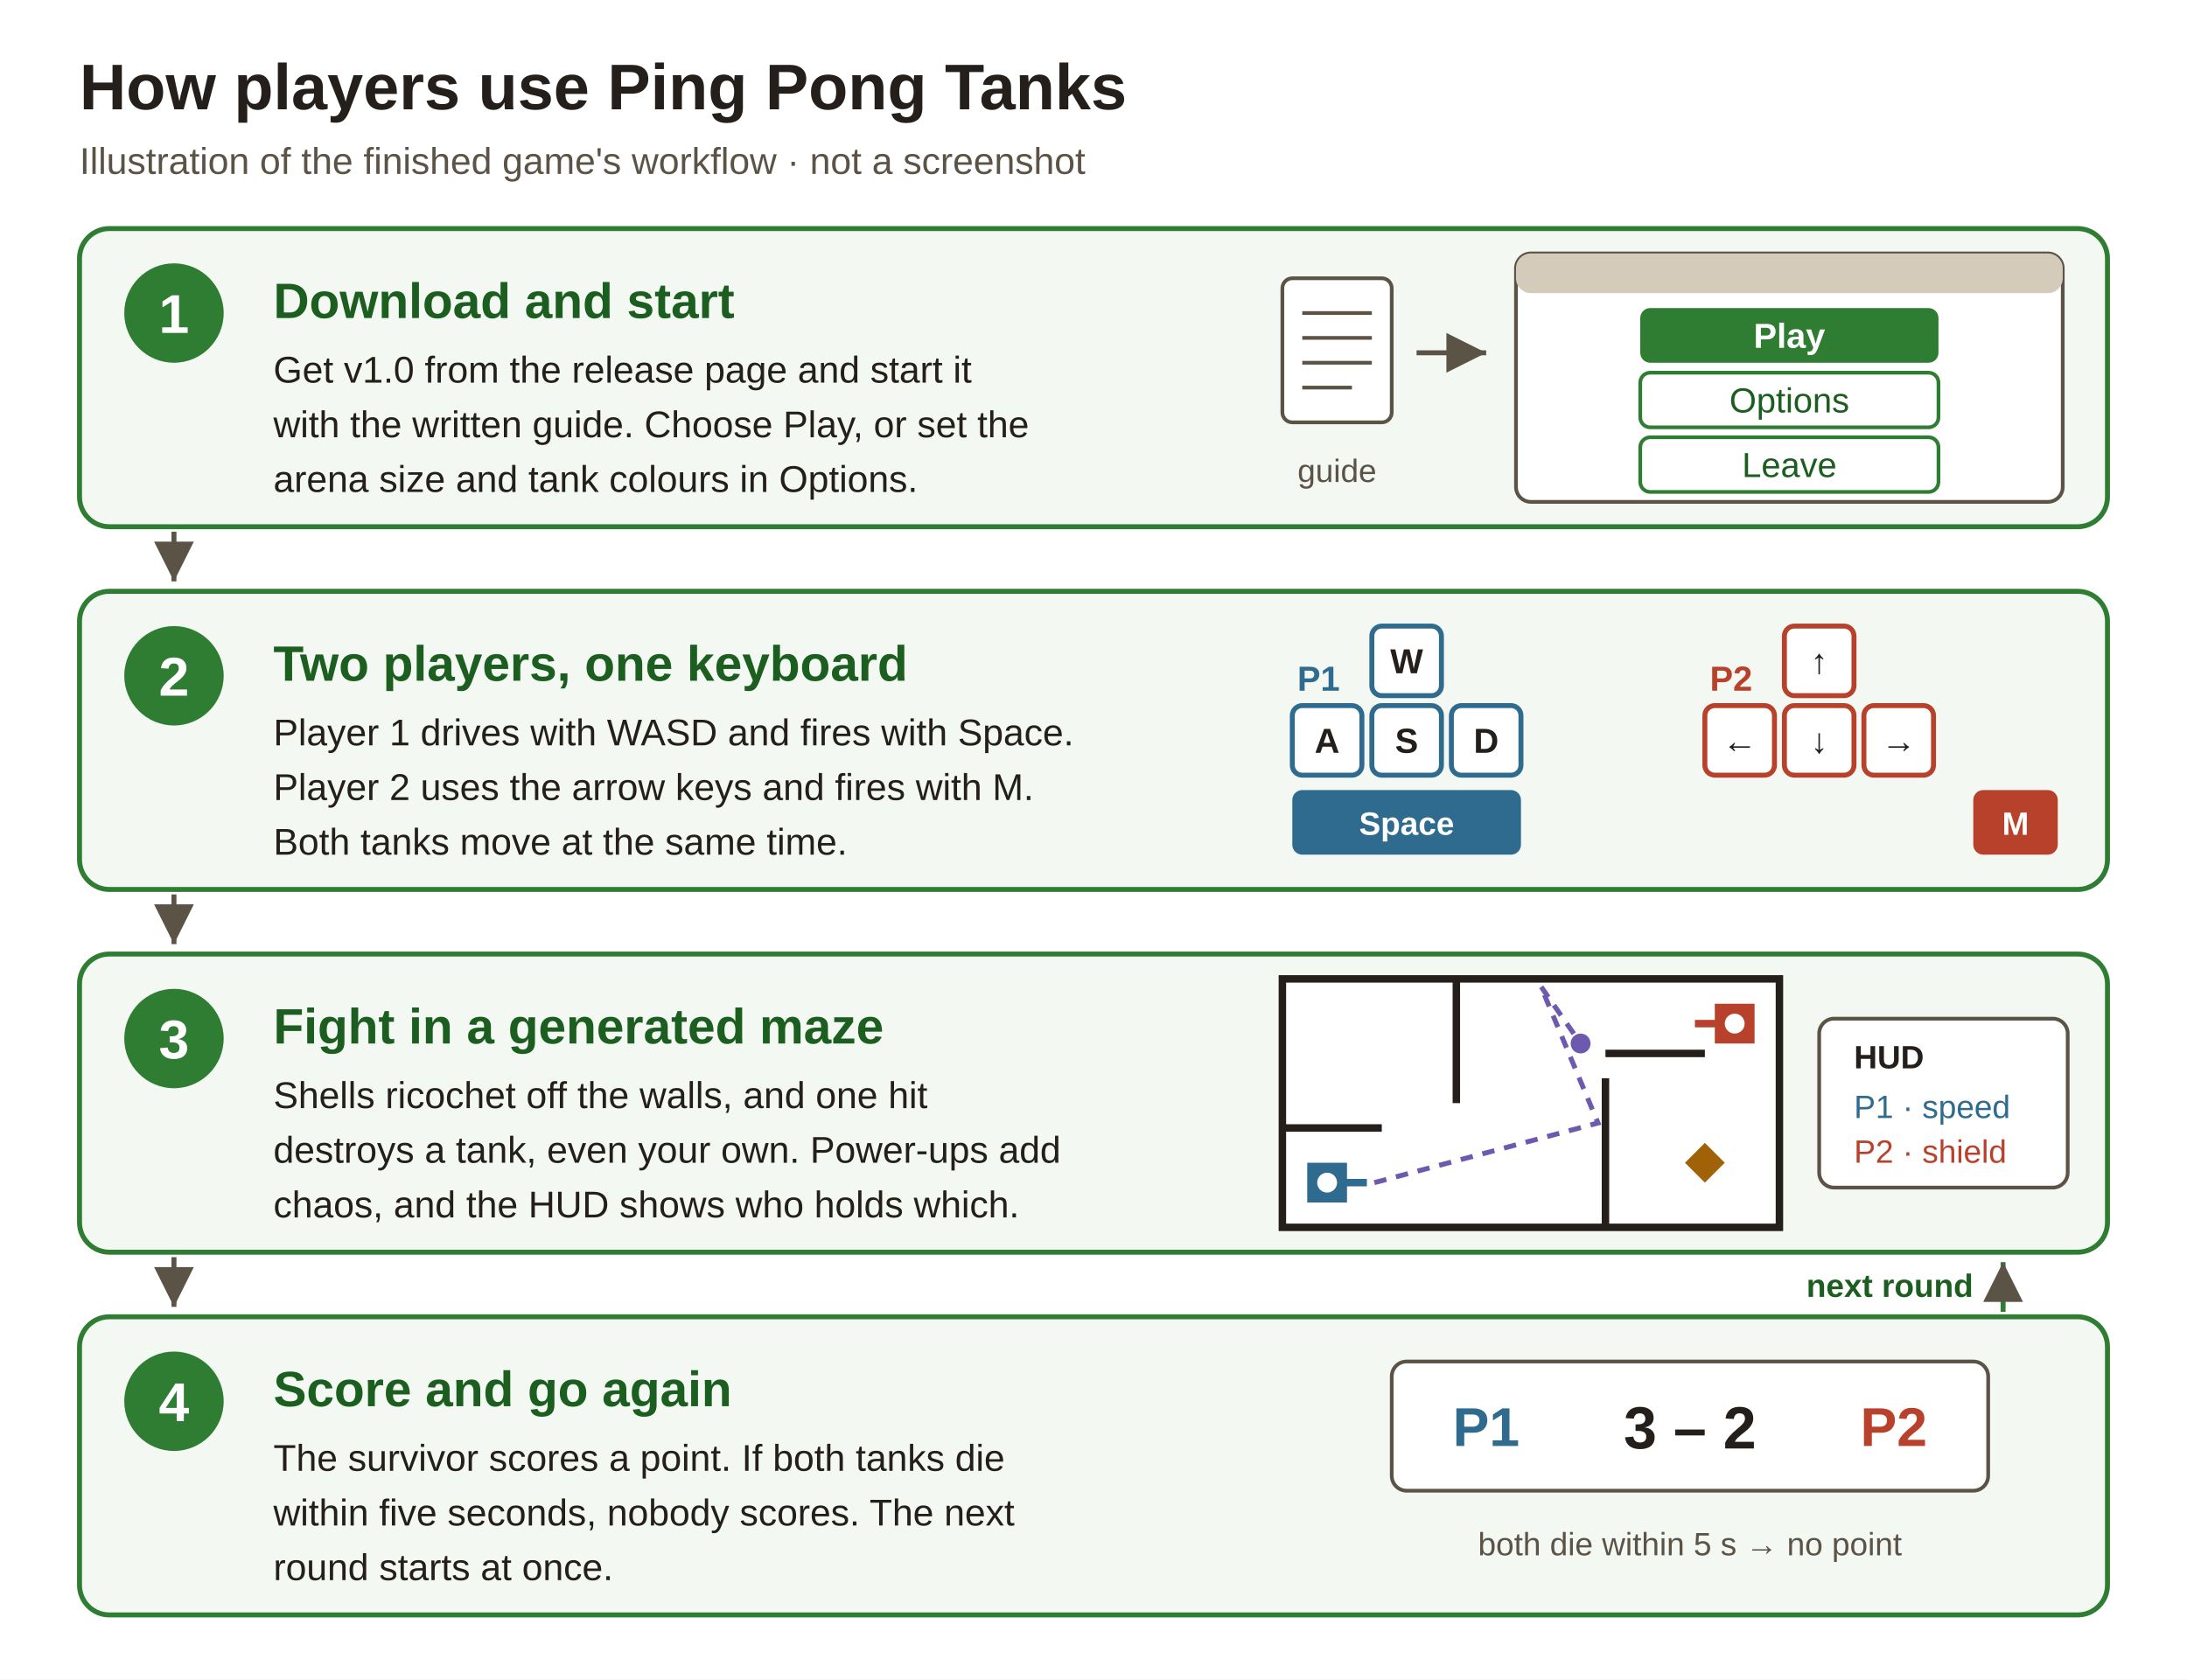
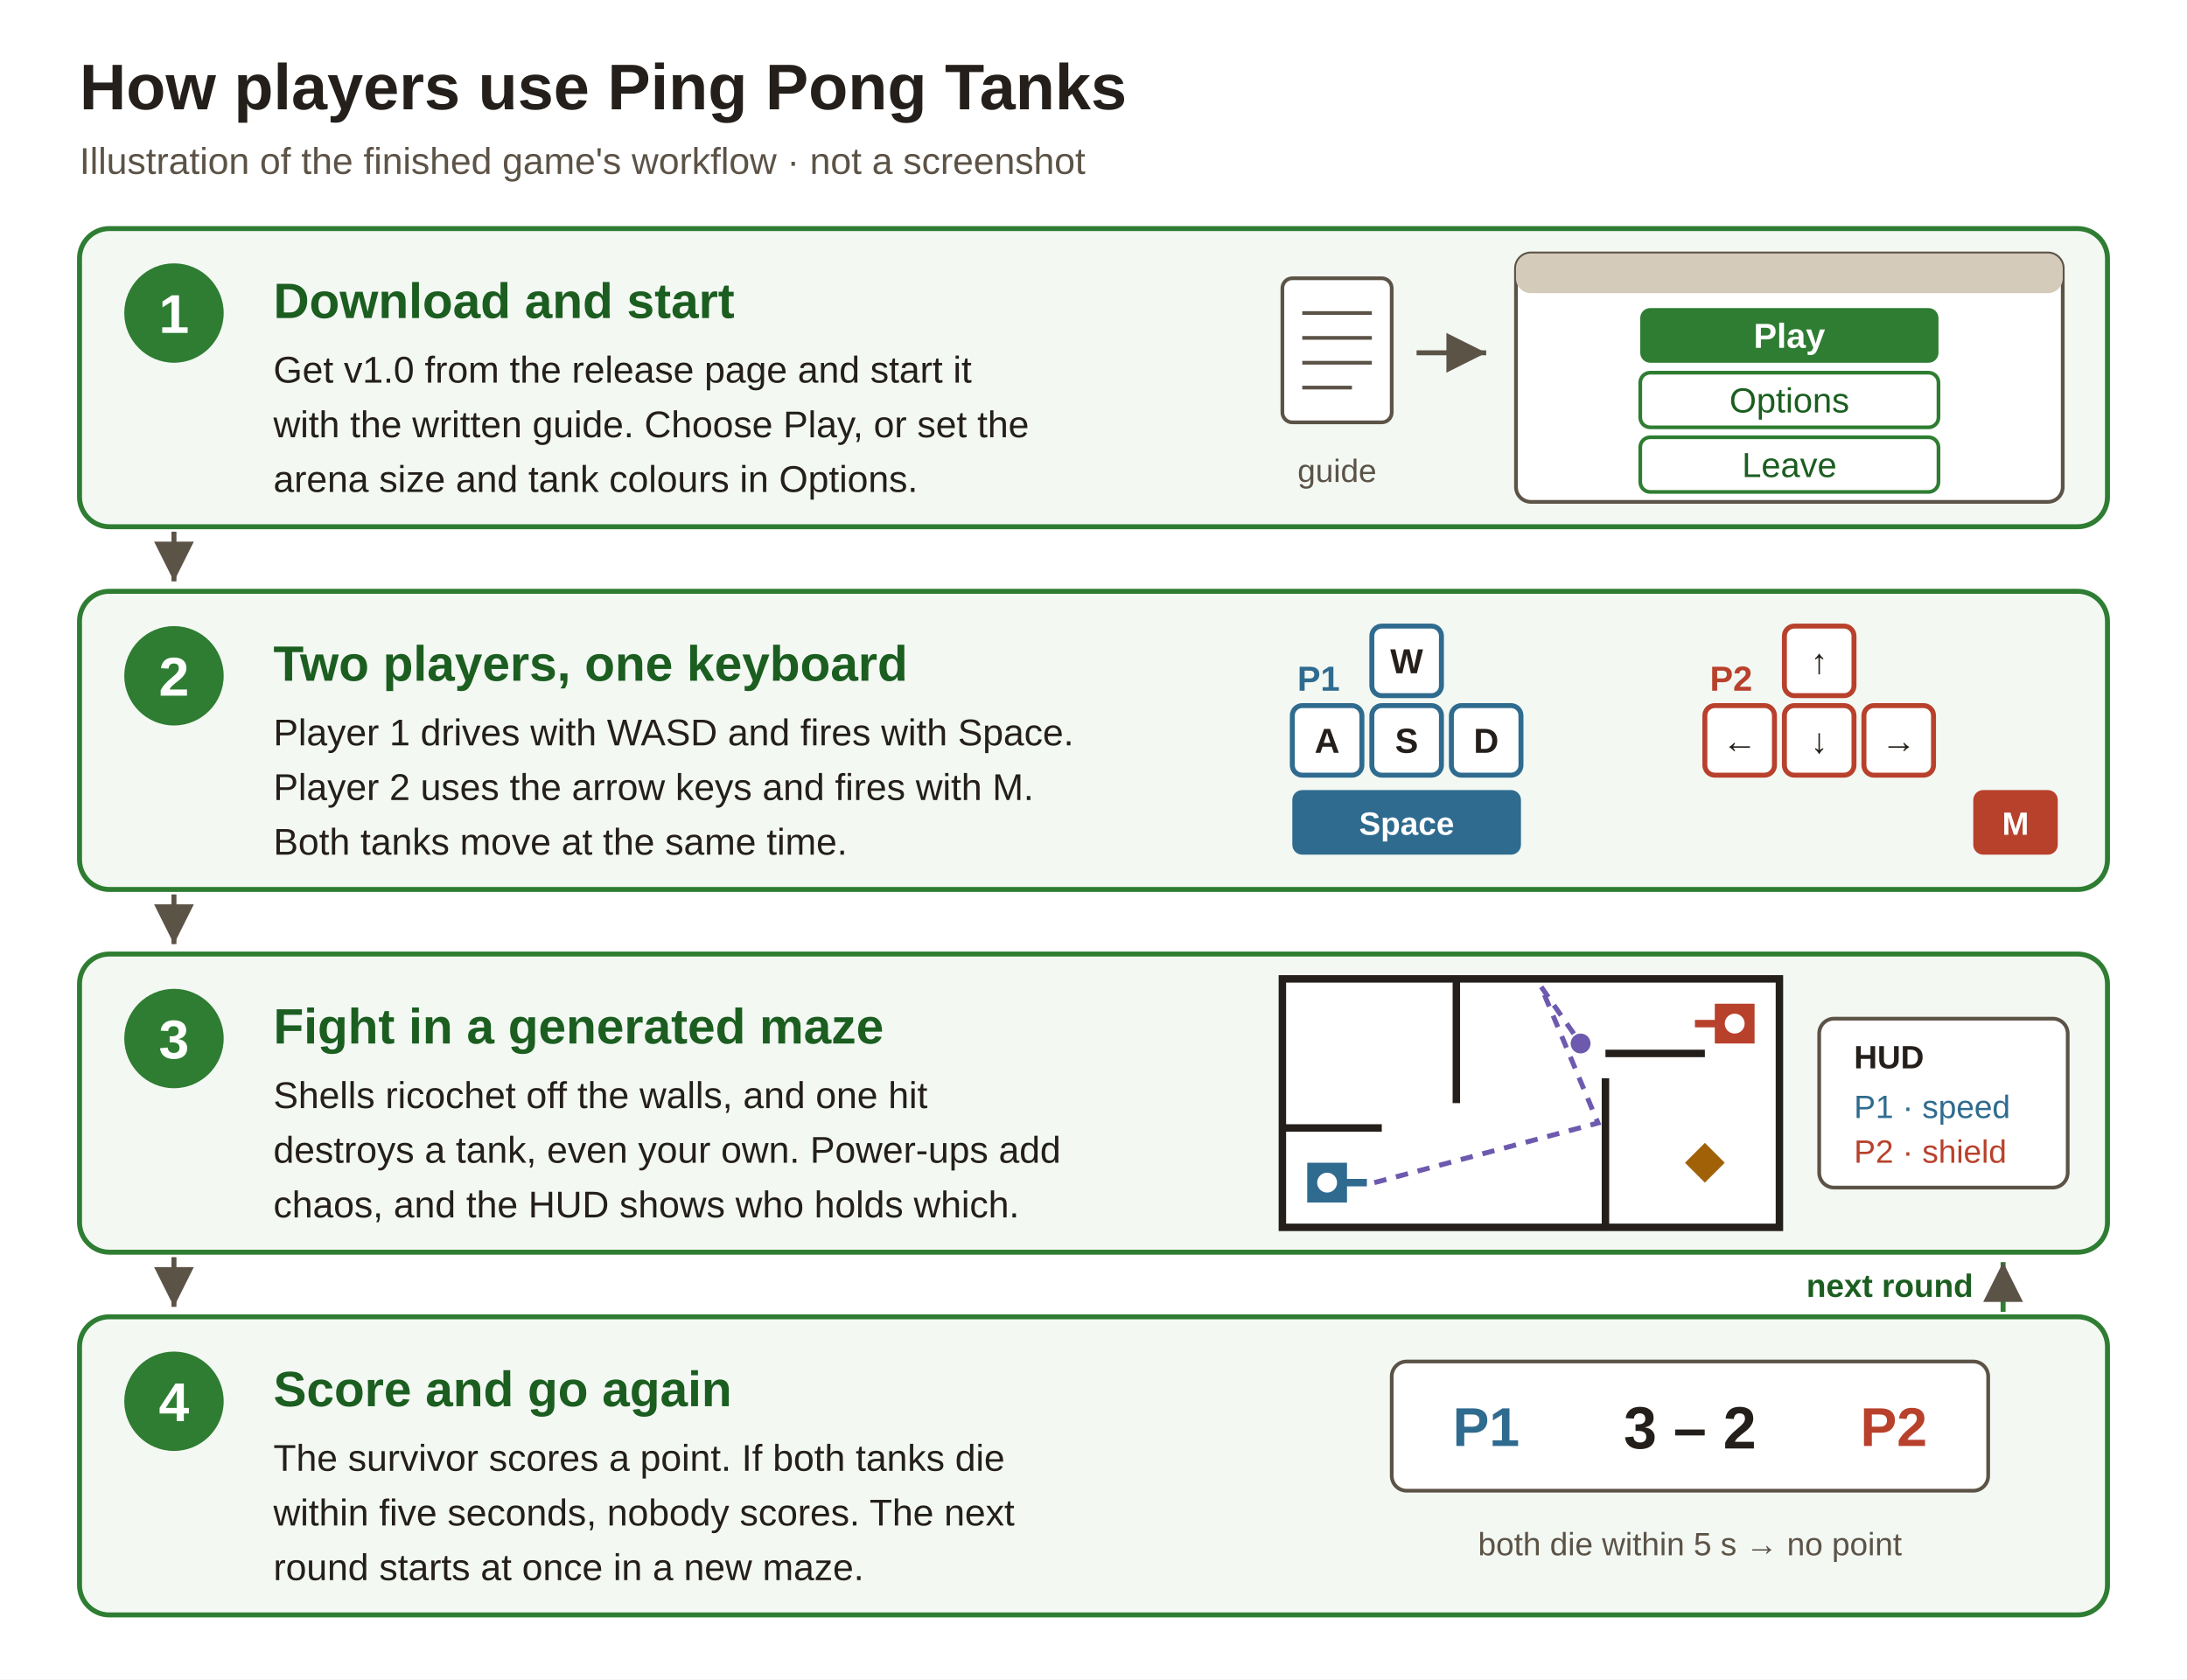
<svg xmlns="http://www.w3.org/2000/svg" width="880" height="676" viewBox="0 0 880 676" role="img" aria-labelledby="title desc">
  <rect width="880" height="676" fill="#ffffff" />
  <defs>
    <marker id="nuoli" markerWidth="10" markerHeight="10" refX="8" refY="4" orient="auto">
      <path d="M0 0L8 4L0 8Z" fill="#5c5347" />
    </marker>
  </defs>
  <g font-family="Arial, Helvetica, sans-serif">
    <text x="32" y="44" fill="#241f1a" font-size="26" font-weight="700">How players use Ping Pong Tanks</text>
    <text x="32" y="70" fill="#5c5347" font-size="15">Illustration of the finished game's workflow · not a screenshot</text>
    <rect x="32" y="92" width="816" height="120" rx="12" fill="#f3f8f3" stroke="#2e7d32" stroke-width="2" />
    <circle cx="70" cy="126" r="20" fill="#2e7d32" />
    <text x="70" y="134" fill="#ffffff" font-size="22" font-weight="700" text-anchor="middle">1</text>
    <text x="110" y="128" fill="#1b5e20" font-size="20" font-weight="700">Download and start</text>
    <text x="110" y="154" fill="#241f1a" font-size="15">Get v1.0 from the release page and start it</text>
    <text x="110" y="176" fill="#241f1a" font-size="15">with the written guide. Choose Play, or set the</text>
    <text x="110" y="198" fill="#241f1a" font-size="15">arena size and tank colours in Options.</text>
    <rect x="516" y="112" width="44" height="58" rx="4" fill="#ffffff" stroke="#5c5347" stroke-width="1.5" />
    <path d="M524 126H552M524 136H552M524 146H552M524 156H544" stroke="#5c5347" stroke-width="1.5" />
    <text x="538" y="194" fill="#5c5347" font-size="13" text-anchor="middle">guide</text>
    <path d="M570 142H598" stroke="#5c5347" stroke-width="2" marker-end="url(#nuoli)" />
    <rect x="610" y="102" width="220" height="100" rx="6" fill="#ffffff" stroke="#5c5347" stroke-width="1.5" />
    <rect x="610" y="102" width="220" height="16" rx="6" fill="#d4cbbb" />
    <rect x="660" y="124" width="120" height="22" rx="4" fill="#2e7d32" />
    <text x="720" y="140" fill="#ffffff" font-size="14" font-weight="700" text-anchor="middle">Play</text>
    <rect x="660" y="150" width="120" height="22" rx="4" fill="#ffffff" stroke="#2e7d32" stroke-width="1.5" />
    <text x="720" y="166" fill="#1b5e20" font-size="14" text-anchor="middle">Options</text>
    <rect x="660" y="176" width="120" height="22" rx="4" fill="#ffffff" stroke="#2e7d32" stroke-width="1.5" />
    <text x="720" y="192" fill="#1b5e20" font-size="14" text-anchor="middle">Leave</text>
    <path d="M70 214V234" stroke="#5c5347" stroke-width="2" marker-end="url(#nuoli)" />
    <rect x="32" y="238" width="816" height="120" rx="12" fill="#f3f8f3" stroke="#2e7d32" stroke-width="2" />
    <circle cx="70" cy="272" r="20" fill="#2e7d32" />
    <text x="70" y="280" fill="#ffffff" font-size="22" font-weight="700" text-anchor="middle">2</text>
    <text x="110" y="274" fill="#1b5e20" font-size="20" font-weight="700">Two players, one keyboard</text>
    <text x="110" y="300" fill="#241f1a" font-size="15">Player 1 drives with WASD and fires with Space.</text>
    <text x="110" y="322" fill="#241f1a" font-size="15">Player 2 uses the arrow keys and fires with M.</text>
    <text x="110" y="344" fill="#241f1a" font-size="15">Both tanks move at the same time.</text>
    <text x="522" y="278" fill="#2f6b8f" font-size="14" font-weight="700">P1</text>
    <rect x="552" y="252" width="28" height="28" rx="4" fill="#ffffff" stroke="#2f6b8f" stroke-width="2" />
    <text x="566" y="271" fill="#241f1a" font-size="14" font-weight="700" text-anchor="middle">W</text>
    <rect x="520" y="284" width="28" height="28" rx="4" fill="#ffffff" stroke="#2f6b8f" stroke-width="2" />
    <text x="534" y="303" fill="#241f1a" font-size="14" font-weight="700" text-anchor="middle">A</text>
    <rect x="552" y="284" width="28" height="28" rx="4" fill="#ffffff" stroke="#2f6b8f" stroke-width="2" />
    <text x="566" y="303" fill="#241f1a" font-size="14" font-weight="700" text-anchor="middle">S</text>
    <rect x="584" y="284" width="28" height="28" rx="4" fill="#ffffff" stroke="#2f6b8f" stroke-width="2" />
    <text x="598" y="303" fill="#241f1a" font-size="14" font-weight="700" text-anchor="middle">D</text>
    <rect x="520" y="318" width="92" height="26" rx="4" fill="#2f6b8f" />
    <text x="566" y="336" fill="#ffffff" font-size="13" font-weight="700" text-anchor="middle">Space</text>
    <text x="688" y="278" fill="#b8412c" font-size="14" font-weight="700">P2</text>
    <rect x="718" y="252" width="28" height="28" rx="4" fill="#ffffff" stroke="#b8412c" stroke-width="2" />
    <text x="732" y="271" fill="#241f1a" font-size="14" font-weight="700" text-anchor="middle">↑</text>
    <rect x="686" y="284" width="28" height="28" rx="4" fill="#ffffff" stroke="#b8412c" stroke-width="2" />
    <text x="700" y="303" fill="#241f1a" font-size="14" font-weight="700" text-anchor="middle">←</text>
    <rect x="718" y="284" width="28" height="28" rx="4" fill="#ffffff" stroke="#b8412c" stroke-width="2" />
    <text x="732" y="303" fill="#241f1a" font-size="14" font-weight="700" text-anchor="middle">↓</text>
    <rect x="750" y="284" width="28" height="28" rx="4" fill="#ffffff" stroke="#b8412c" stroke-width="2" />
    <text x="764" y="303" fill="#241f1a" font-size="14" font-weight="700" text-anchor="middle">→</text>
    <rect x="794" y="318" width="34" height="26" rx="4" fill="#b8412c" />
    <text x="811" y="336" fill="#ffffff" font-size="13" font-weight="700" text-anchor="middle">M</text>
    <path d="M70 360V380" stroke="#5c5347" stroke-width="2" marker-end="url(#nuoli)" />
    <rect x="32" y="384" width="816" height="120" rx="12" fill="#f3f8f3" stroke="#2e7d32" stroke-width="2" />
    <circle cx="70" cy="418" r="20" fill="#2e7d32" />
    <text x="70" y="426" fill="#ffffff" font-size="22" font-weight="700" text-anchor="middle">3</text>
    <text x="110" y="420" fill="#1b5e20" font-size="20" font-weight="700">Fight in a generated maze</text>
    <text x="110" y="446" fill="#241f1a" font-size="15">Shells ricochet off the walls, and one hit</text>
    <text x="110" y="468" fill="#241f1a" font-size="15">destroys a tank, even your own. Power-ups add</text>
    <text x="110" y="490" fill="#241f1a" font-size="15">chaos, and the HUD shows who holds which.</text>
    <rect x="516" y="394" width="200" height="100" fill="#ffffff" stroke="#241f1a" stroke-width="3" />
    <path d="M586 394V444M516 454H556M646 434V494M646 424H686" stroke="#241f1a" stroke-width="3" fill="none" />
    <rect x="526" y="468" width="16" height="16" fill="#2f6b8f" />
    <circle cx="534" cy="476" r="5" fill="#ffffff" stroke="#2f6b8f" stroke-width="2" />
    <path d="M539 476H550" stroke="#2f6b8f" stroke-width="3" />
    <rect x="690" y="404" width="16" height="16" fill="#b8412c" />
    <circle cx="698" cy="412" r="5" fill="#ffffff" stroke="#b8412c" stroke-width="2" />
    <path d="M693 412H682" stroke="#b8412c" stroke-width="3" />
    <path d="M553 476L643 452L620 397L636 420" fill="none" stroke="#6d5aae" stroke-width="2" stroke-dasharray="5 4" />
    <circle cx="636" cy="420" r="4" fill="#6d5aae" />
    <path d="M686 460L694 468L686 476L678 468Z" fill="#a16207" />
    <rect x="732" y="410" width="100" height="68" rx="6" fill="#ffffff" stroke="#5c5347" stroke-width="1.5" />
    <text x="746" y="430" fill="#241f1a" font-size="13" font-weight="700">HUD</text>
    <text x="746" y="450" fill="#2f6b8f" font-size="13">P1 · speed</text>
    <text x="746" y="468" fill="#b8412c" font-size="13">P2 · shield</text>
    <path d="M70 506V526" stroke="#5c5347" stroke-width="2" marker-end="url(#nuoli)" />
    <path d="M806 528V508" stroke="#2e7d32" stroke-width="2" marker-end="url(#nuoli)" />
    <text x="794" y="522" fill="#1b5e20" font-size="13" font-weight="700" text-anchor="end">next round</text>
    <rect x="32" y="530" width="816" height="120" rx="12" fill="#f3f8f3" stroke="#2e7d32" stroke-width="2" />
    <circle cx="70" cy="564" r="20" fill="#2e7d32" />
    <text x="70" y="572" fill="#ffffff" font-size="22" font-weight="700" text-anchor="middle">4</text>
    <text x="110" y="566" fill="#1b5e20" font-size="20" font-weight="700">Score and go again</text>
    <text x="110" y="592" fill="#241f1a" font-size="15">The survivor scores a point. If both tanks die</text>
    <text x="110" y="614" fill="#241f1a" font-size="15">within five seconds, nobody scores. The next</text>
-     <text x="110" y="636" fill="#241f1a" font-size="15">round starts at once.</text>
+     <text x="110" y="636" fill="#241f1a" font-size="15">round starts at once in a new maze.</text>
    <rect x="560" y="548" width="240" height="52" rx="6" fill="#ffffff" stroke="#5c5347" stroke-width="1.5" />
    <text x="598" y="582" fill="#2f6b8f" font-size="22" font-weight="700" text-anchor="middle">P1</text>
    <text x="680" y="583" fill="#241f1a" font-size="24" font-weight="700" text-anchor="middle">3 – 2</text>
    <text x="762" y="582" fill="#b8412c" font-size="22" font-weight="700" text-anchor="middle">P2</text>
    <text x="680" y="626" fill="#5c5347" font-size="13" text-anchor="middle">both die within 5 s → no point</text>
  </g>
</svg>
